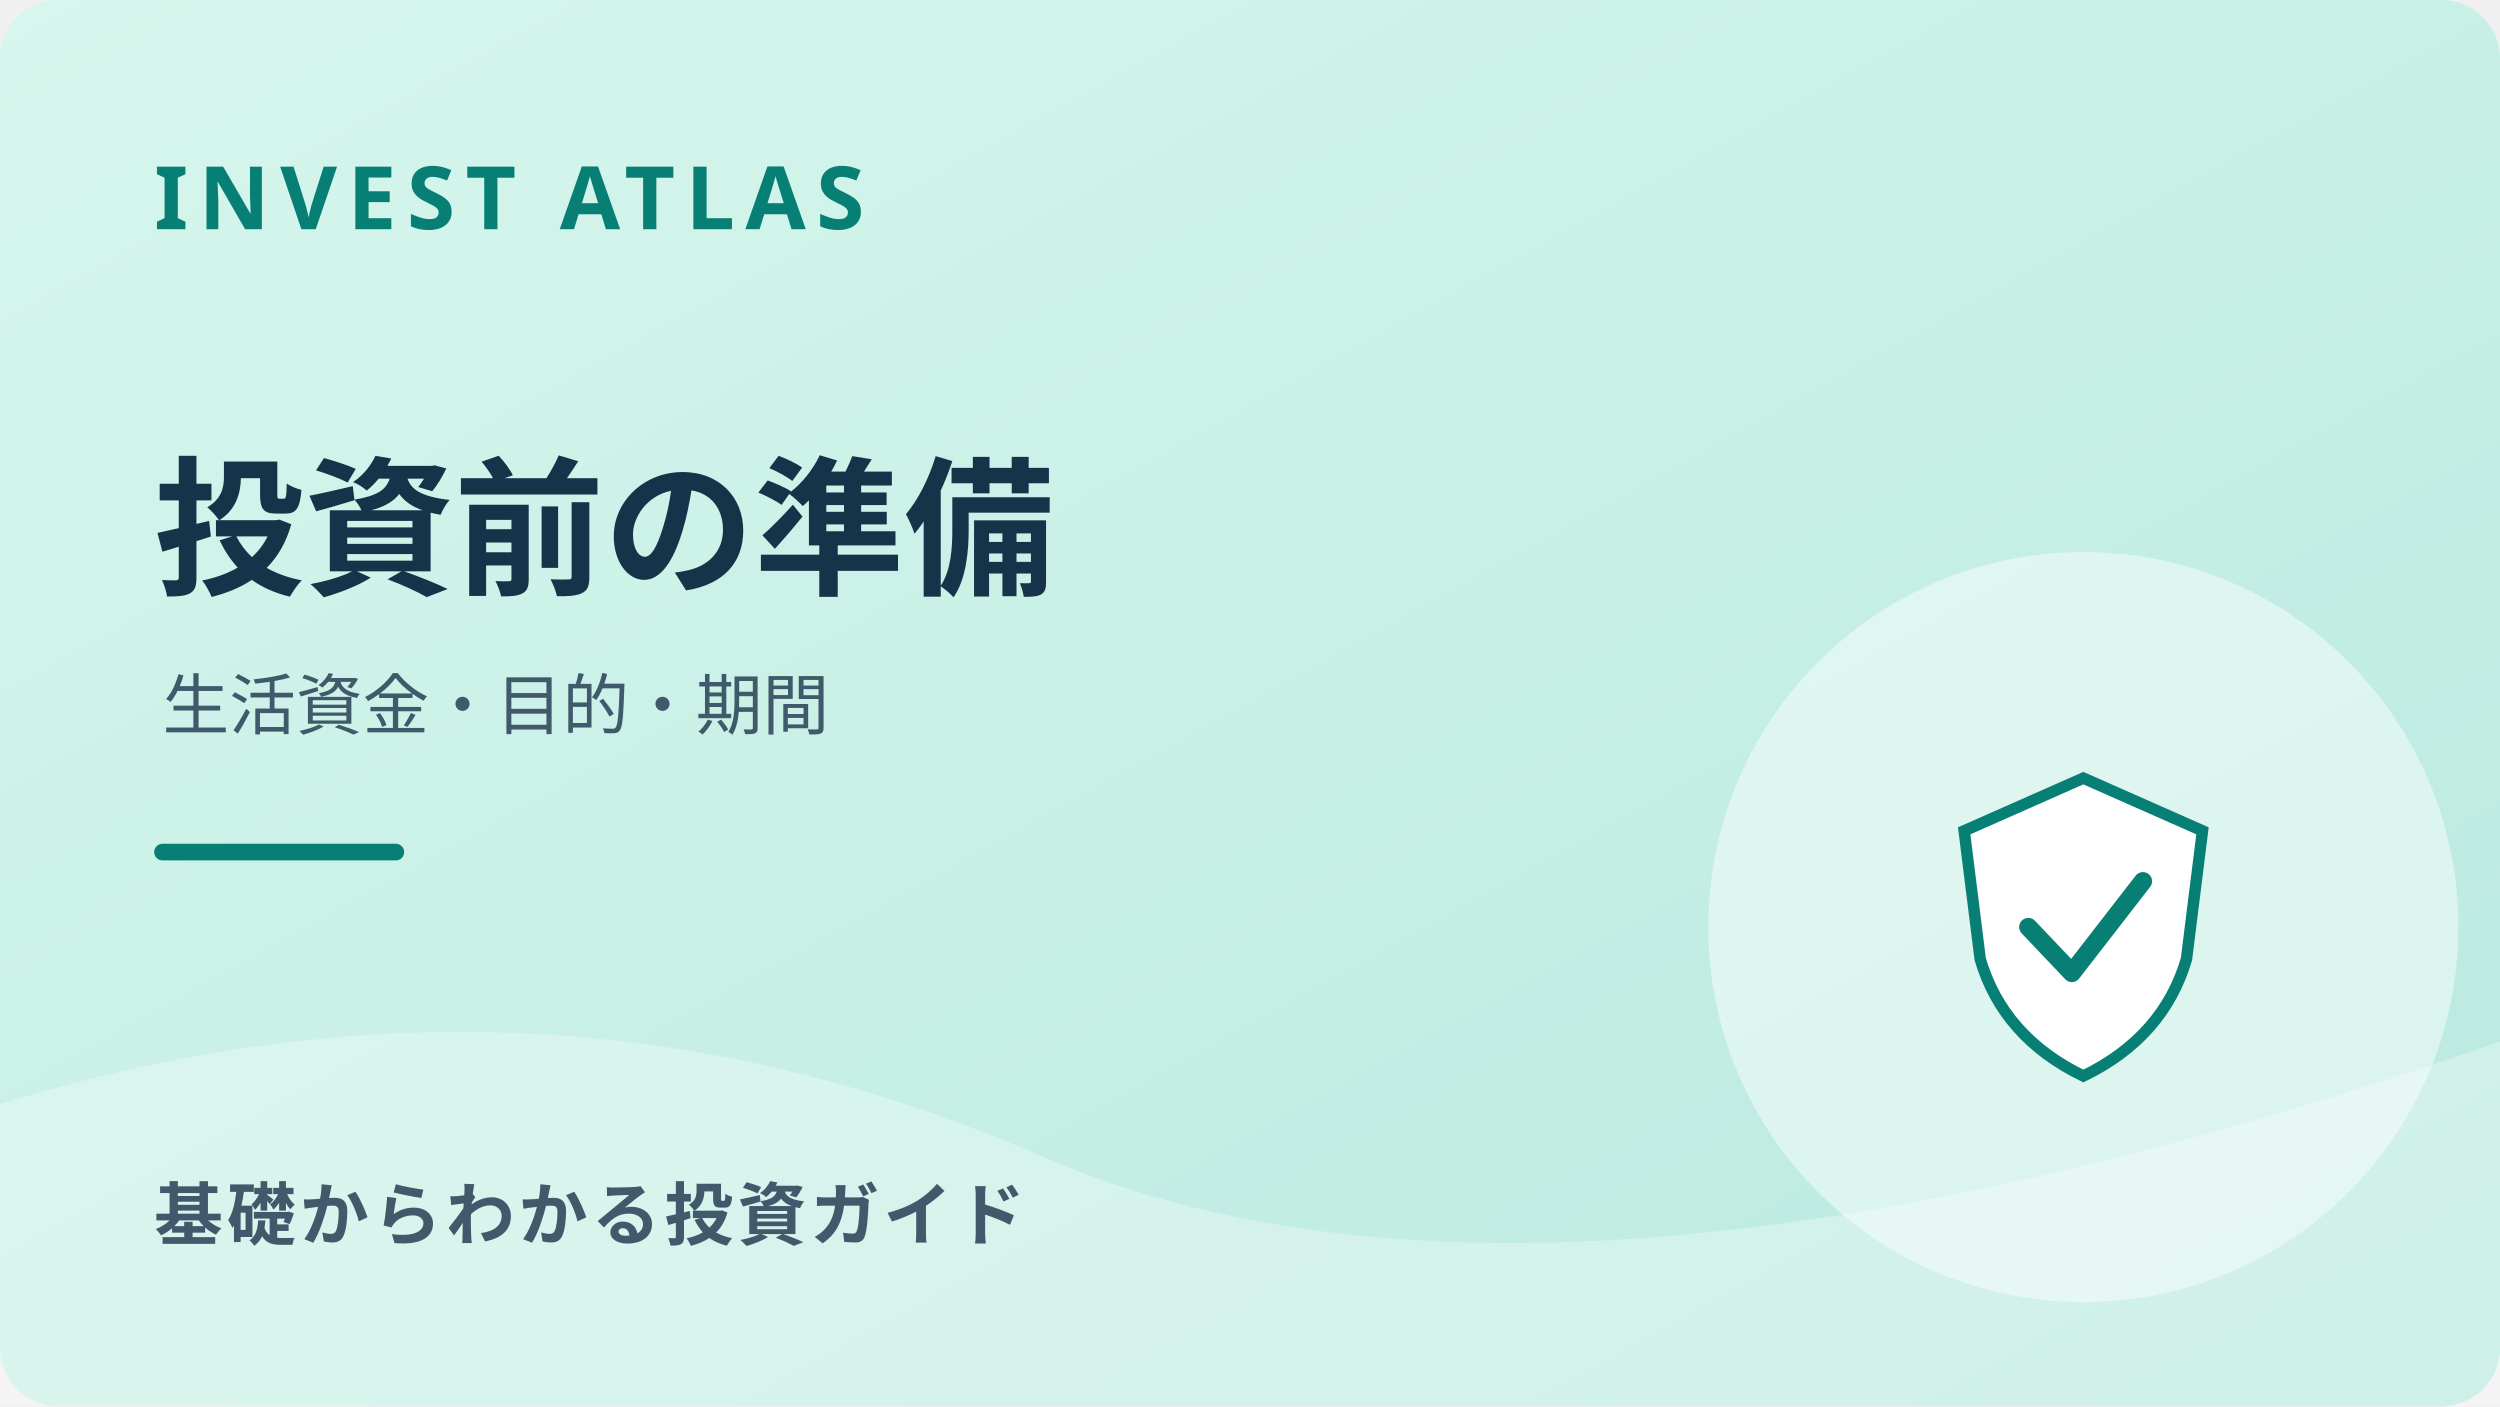
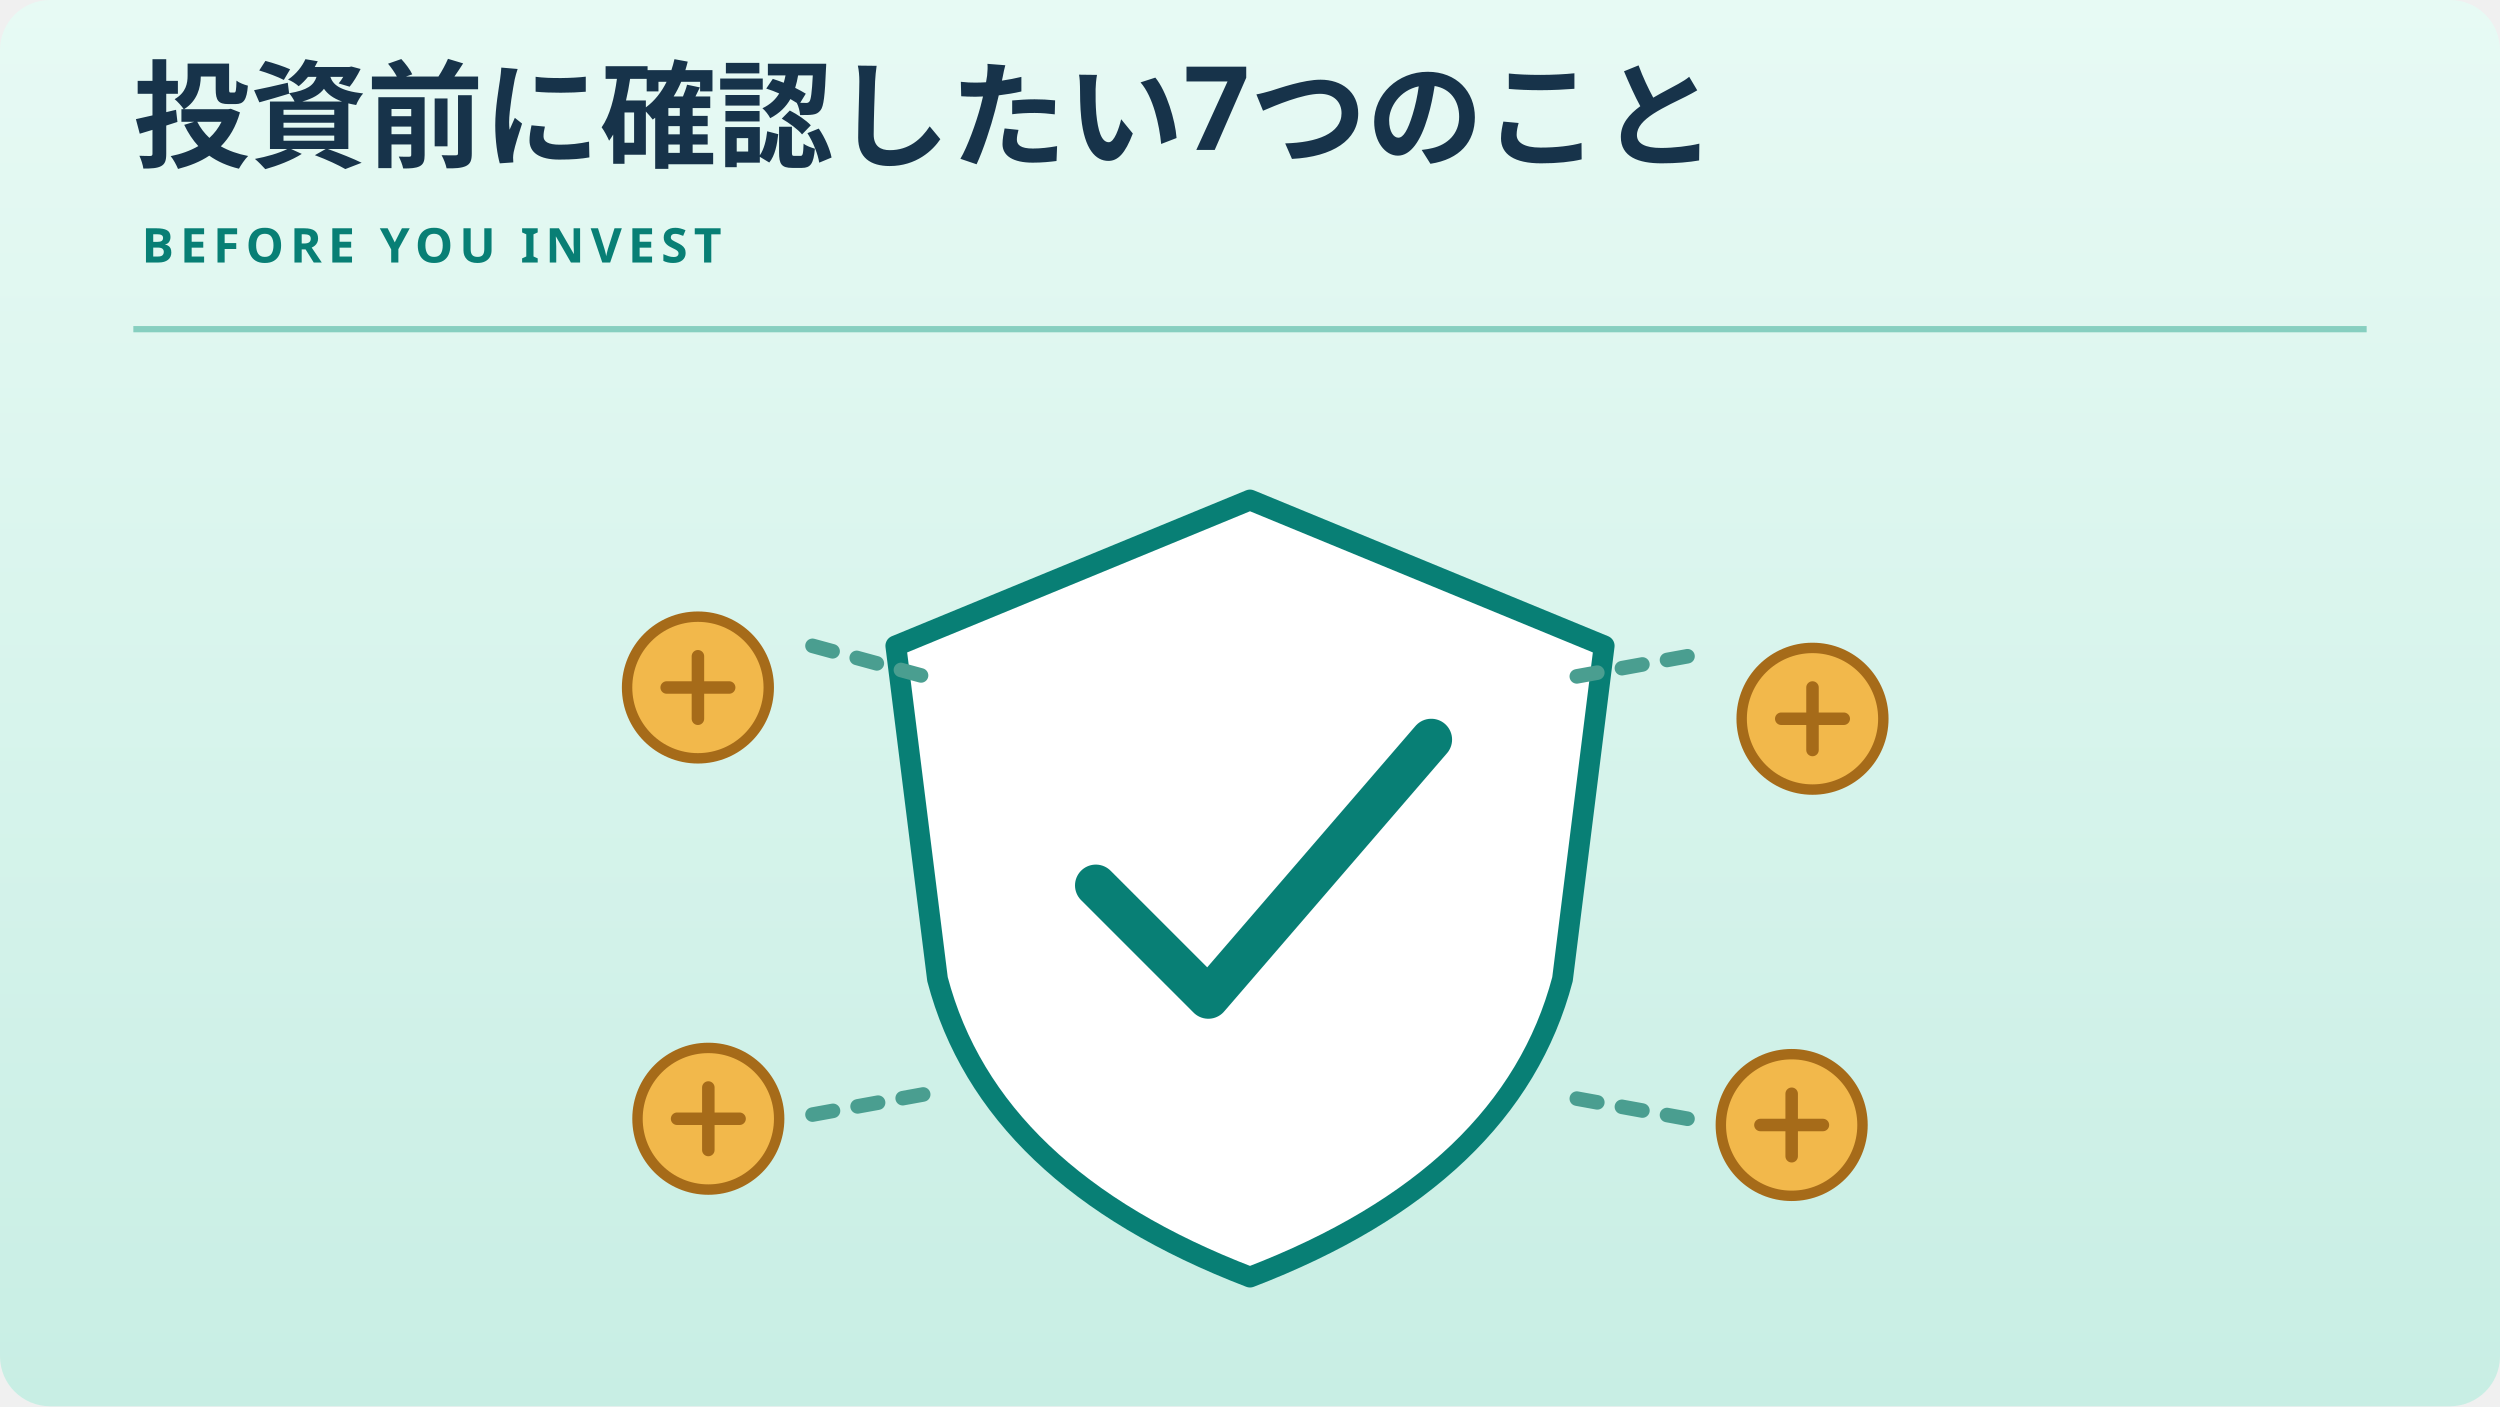
<svg xmlns="http://www.w3.org/2000/svg" width="1200" height="675" viewBox="0 0 1200 675">
  <defs>
-     <linearGradient id="g" x1="0" y1="0" x2="1" y2="1">
-       <stop stop-color="#d7f6ed" />
-       <stop offset="1" stop-color="#b9e9df" />
+     <linearGradient id="bg" x2="0" y2="1">
+       <stop stop-color="#e7faf4" />
+       <stop offset="1" stop-color="#c8eee4" />
    </linearGradient>
  </defs>
-   <rect width="1200" height="675" rx="28" fill="url(#g)" />
-   <circle cx="1000" cy="445" r="180" fill="#fff" opacity=".45" />
-   <path d="M0 530 Q260 450 500 555 T1200 500 V675 H0Z" fill="#fff" opacity=".3" />
-   <text x="74" y="110" font-family="system-ui,sans-serif" font-size="42" font-weight="800" letter-spacing="5" fill="#087f75">INVEST ATLAS</text>
-   <text x="74" y="280" font-family="system-ui,sans-serif" font-size="72" font-weight="800" fill="#17334a">投資前の準備</text>
-   <text x="78" y="350" font-family="system-ui,sans-serif" font-size="32" fill="#405a6b">生活資金・目的・期間</text>
-   <rect x="74" y="405" width="120" height="8" rx="4" fill="#087f75" />
-   <g transform="translate(1000 445) scale(1.1)">
-     <path d="M0 -65 L52 -42 L45 14 Q35 48 0 65 Q-35 48 -45 14 L-52 -42 Z" fill="#fff" stroke="#087f75" stroke-width="5" />
-     <path d="M-24 0 L-5 20 L26 -20" fill="none" stroke="#087f75" stroke-width="8" stroke-linecap="round" stroke-linejoin="round" />
+   <rect width="1200" height="675" rx="24" fill="url(#bg)" />
+   <text x="64" y="76" font-family="sans-serif" font-size="56" font-weight="800" fill="#17334a">投資前に確認したい7つのこと</text>
+   <text x="68" y="126" font-family="sans-serif" font-size="23" font-weight="700" letter-spacing="3" fill="#087f75">BEFORE YOU INVEST</text>
+   <path d="M64 158H1136" stroke="#87cfc0" stroke-width="3" />
+   <g transform="translate(600 425)">
+     <path d="M0 -185L170 -115L150 45Q125 140 0 188Q-125 140 -150 45L-170 -115Z" fill="#fff" stroke="#087f75" stroke-width="10" stroke-linejoin="round" />
+     <path d="M-74 0L-20 54L87 -70" fill="none" stroke="#087f75" stroke-width="20" stroke-linecap="round" stroke-linejoin="round" />
+     <g fill="#f2b84b" stroke="#a66b19" stroke-width="5">
+       <circle cx="-265" cy="-95" r="34" />
+       <circle cx="270" cy="-80" r="34" />
+       <circle cx="-260" cy="112" r="34" />
+       <circle cx="260" cy="115" r="34" />
+     </g>
+     <g stroke="#a66b19" stroke-width="6" stroke-linecap="round">
+       <path d="M-280 -95h30M-265 -110v30M255 -80h30M270 -95v30M-275 112h30M-260 97v30M245 115h30M260 100v30" />
+     </g>
+     <path d="M-210 -115L-155 -100M210 -110L155 -100M-210 110L-155 100M210 112L155 102" stroke="#4a9e90" stroke-width="7" stroke-linecap="round" stroke-dasharray="10 12" />
  </g>
-   <text x="74" y="595" font-family="system-ui,sans-serif" font-size="33" font-weight="700" letter-spacing="2" fill="#405a6b">基礎からわかる投資ガイド</text>
</svg>
